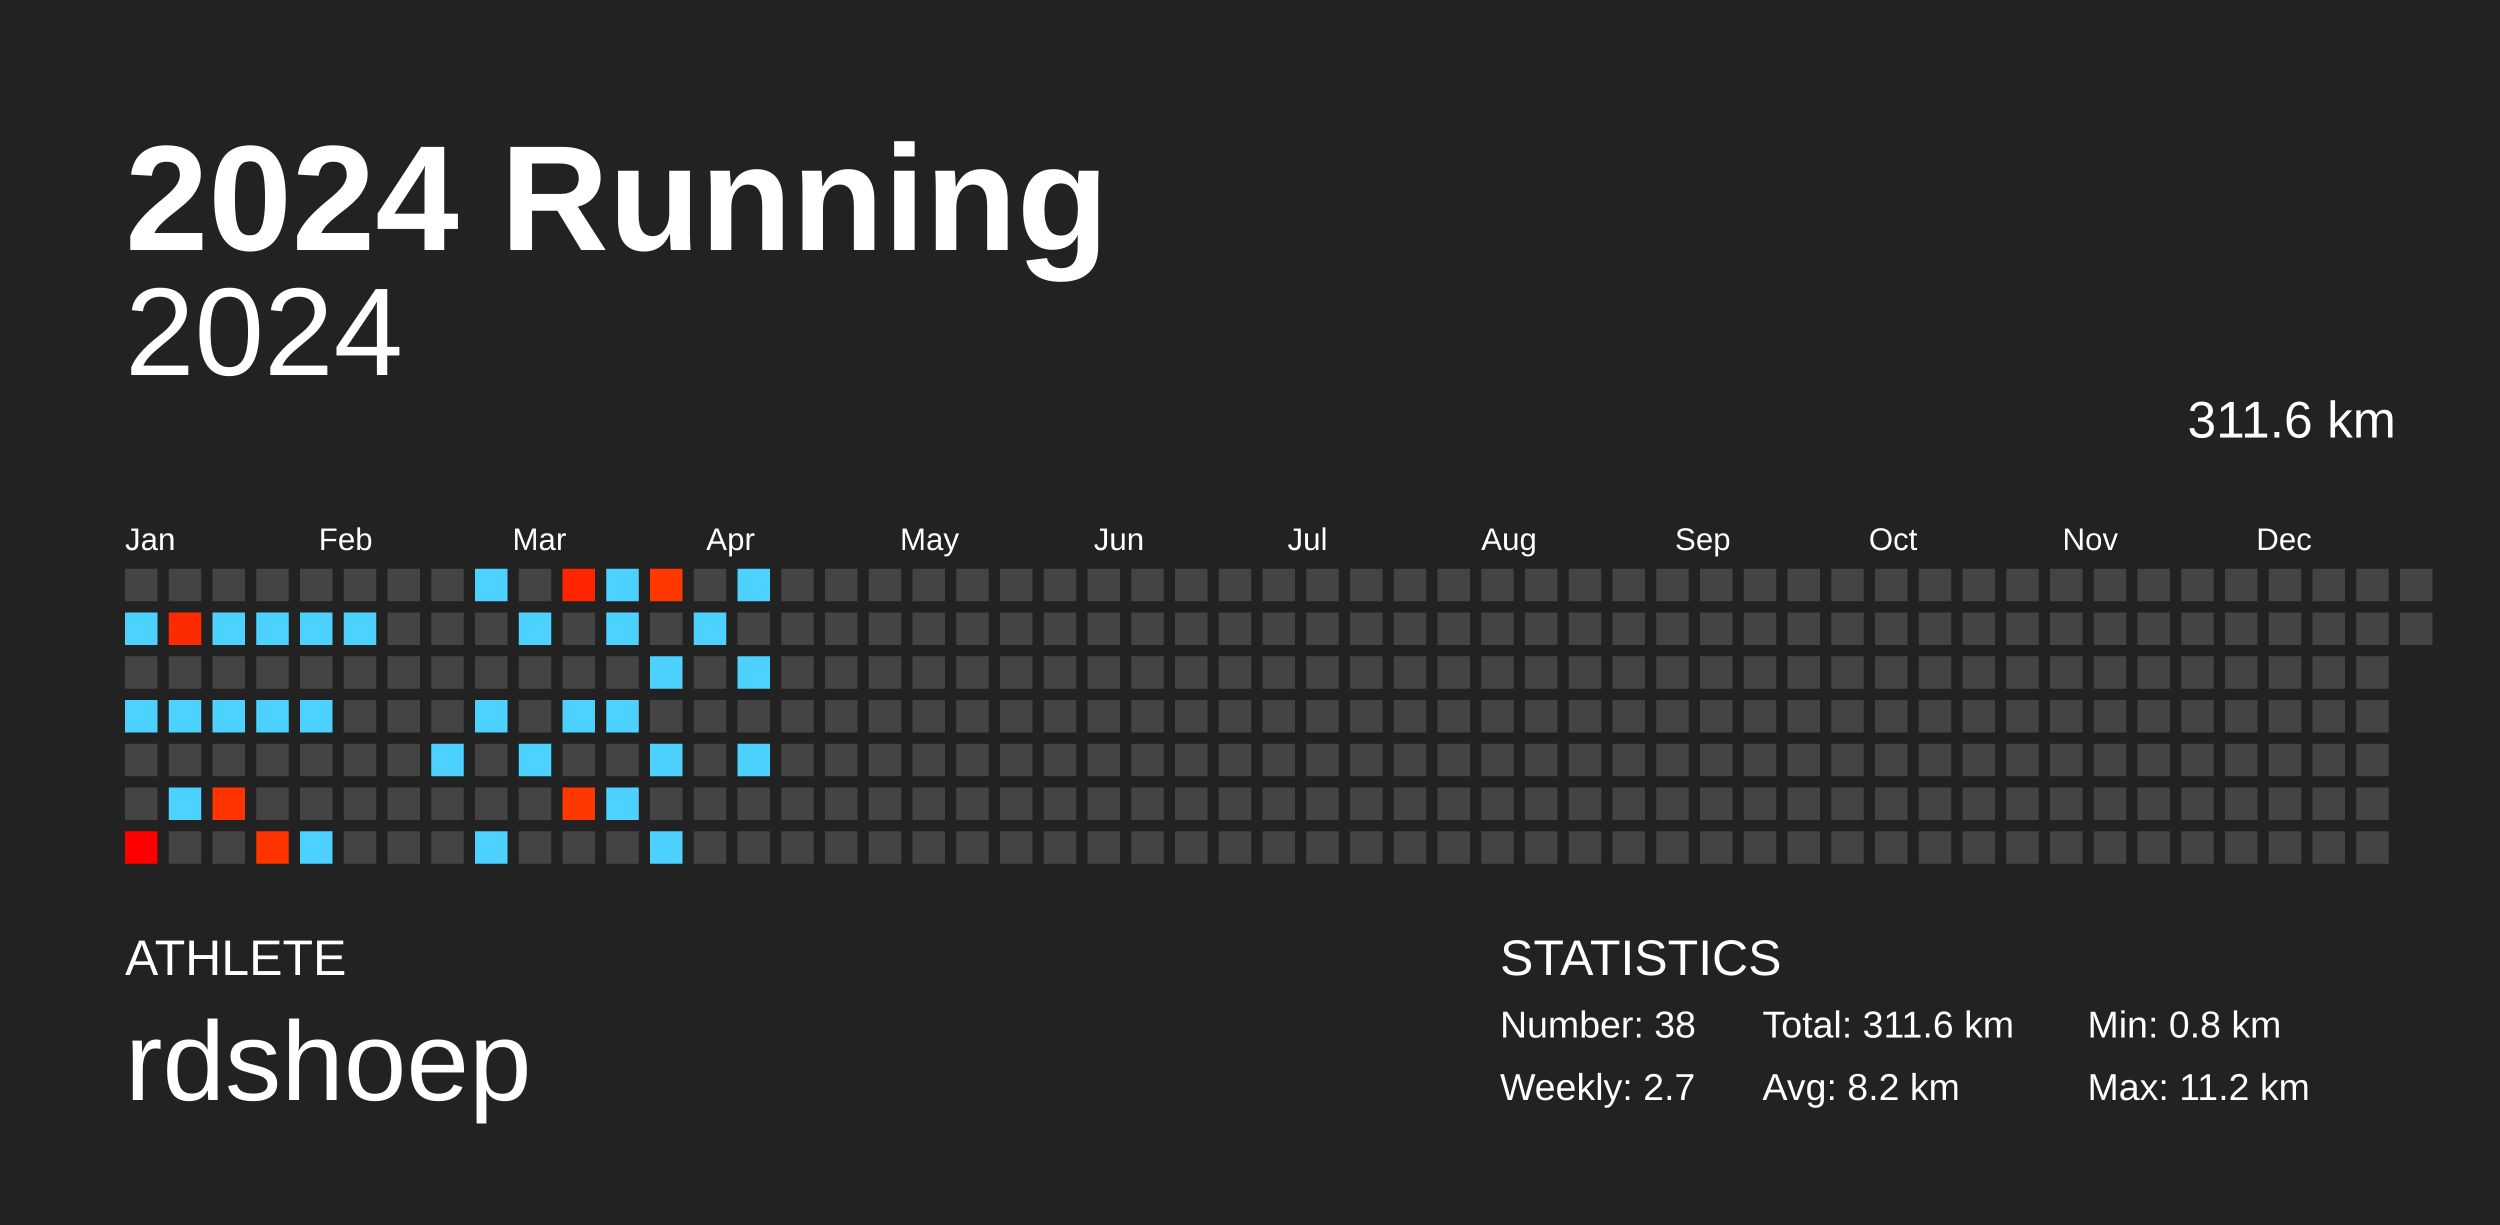
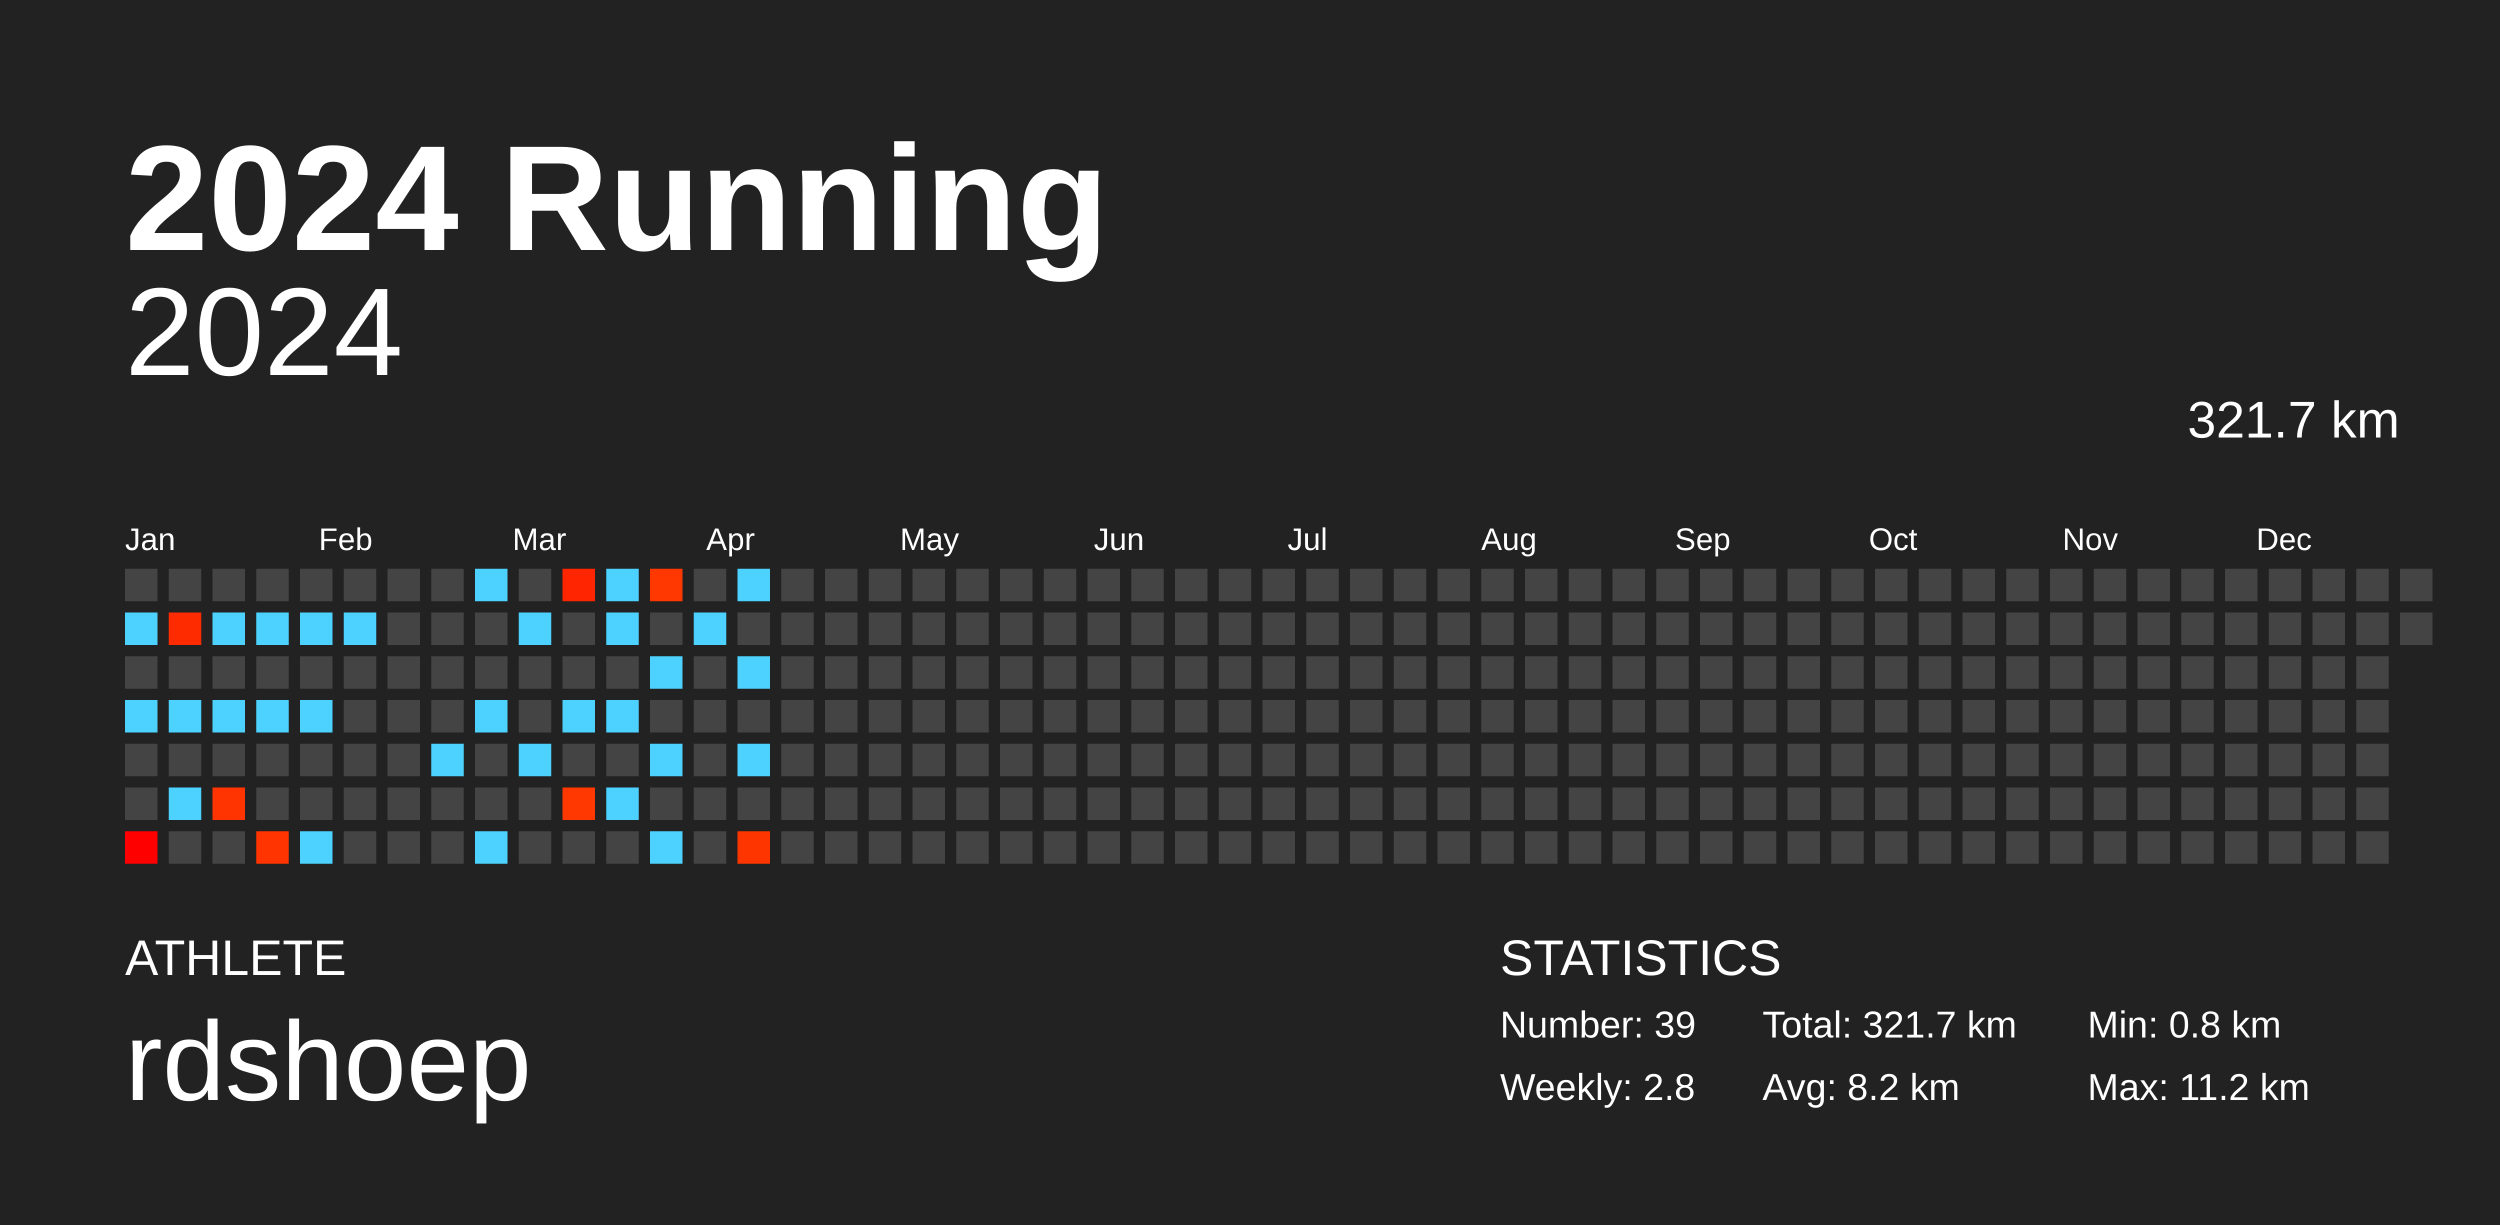
<svg xmlns="http://www.w3.org/2000/svg" baseProfile="full" height="98mm" version="1.1" viewBox="0,0,200,98" width="200mm">
  <defs />
  <rect fill="#222222" height="98" width="200" x="0" y="0" />
  <text fill="#FFFFFF" style="font-size:12px; font-family:Arial; font-weight:bold;" x="10" y="20">2024 Running</text>
  <text fill="#FFFFFF" style="font-size:4px; font-family:Arial" x="10" y="78">ATHLETE</text>
  <text fill="#FFFFFF" style="font-size:9px; font-family:Arial" x="10" y="88">rdshoep</text>
  <text fill="#FFFFFF" style="font-size:4px; font-family:Arial" x="120" y="78">STATISTICS</text>
-   <text fill="#FFFFFF" style="font-size:3px; font-family:Arial" x="120" y="83">Number: 38</text>
-   <text fill="#FFFFFF" style="font-size:3px; font-family:Arial" x="120" y="88">Weekly: 2.7</text>
-   <text fill="#FFFFFF" style="font-size:3px; font-family:Arial" x="141" y="83">Total: 311.6 km</text>
+   <text fill="#FFFFFF" style="font-size:3px; font-family:Arial" x="120" y="83">Number: 39</text>
+   <text fill="#FFFFFF" style="font-size:3px; font-family:Arial" x="120" y="88">Weekly: 2.8</text>
+   <text fill="#FFFFFF" style="font-size:3px; font-family:Arial" x="141" y="83">Total: 321.7 km</text>
  <text fill="#FFFFFF" style="font-size:3px; font-family:Arial" x="141" y="88">Avg: 8.2 km</text>
  <text fill="#FFFFFF" style="font-size:3px; font-family:Arial" x="167" y="83">Min: 0.8 km</text>
  <text fill="#FFFFFF" style="font-size:3px; font-family:Arial" x="167" y="88">Max: 11.2 km</text>
  <text alignment-baseline="hanging" fill="#FFFFFF" style="font-size:10.0px; font-family:Arial;" x="10" y="30">2024</text>
-   <text alignment-baseline="hanging" fill="#FFFFFF" style="font-size:4.125px; font-family:Arial;" x="175" y="35">311.6 km</text>
+   <text alignment-baseline="hanging" fill="#FFFFFF" style="font-size:4.125px; font-family:Arial;" x="175" y="35">321.7 km</text>
  <text fill="#FFFFFF" style="font-size:2.5px; font-family:Arial" x="10.0" y="44">Jan</text>
  <text fill="#FFFFFF" style="font-size:2.5px; font-family:Arial" x="25.5" y="44">Feb</text>
  <text fill="#FFFFFF" style="font-size:2.5px; font-family:Arial" x="41.0" y="44">Mar</text>
  <text fill="#FFFFFF" style="font-size:2.5px; font-family:Arial" x="56.5" y="44">Apr</text>
  <text fill="#FFFFFF" style="font-size:2.5px; font-family:Arial" x="72.0" y="44">May</text>
  <text fill="#FFFFFF" style="font-size:2.5px; font-family:Arial" x="87.5" y="44">Jun</text>
  <text fill="#FFFFFF" style="font-size:2.5px; font-family:Arial" x="103.0" y="44">Jul</text>
  <text fill="#FFFFFF" style="font-size:2.5px; font-family:Arial" x="118.5" y="44">Aug</text>
  <text fill="#FFFFFF" style="font-size:2.5px; font-family:Arial" x="134.0" y="44">Sep</text>
  <text fill="#FFFFFF" style="font-size:2.5px; font-family:Arial" x="149.5" y="44">Oct</text>
  <text fill="#FFFFFF" style="font-size:2.5px; font-family:Arial" x="165.0" y="44">Nov</text>
  <text fill="#FFFFFF" style="font-size:2.5px; font-family:Arial" x="180.5" y="44">Dec</text>
  <rect fill="#444444" height="2.6" width="2.6" x="10.0" y="45.5" />
  <rect fill="#4dd2ff" height="2.6" width="2.6" x="10.0" y="49.0" />
  <rect fill="#444444" height="2.6" width="2.6" x="10.0" y="52.5" />
  <rect fill="#4dd2ff" height="2.6" width="2.6" x="10.0" y="56.0" />
  <rect fill="#444444" height="2.6" width="2.6" x="10.0" y="59.5" />
  <rect fill="#444444" height="2.6" width="2.6" x="10.0" y="63.0" />
  <rect fill="#ff0000" height="2.6" width="2.6" x="10.0" y="66.5" />
  <rect fill="#444444" height="2.6" width="2.6" x="13.5" y="45.5" />
  <rect fill="#ff2b00" height="2.6" width="2.6" x="13.5" y="49.0" />
  <rect fill="#444444" height="2.6" width="2.6" x="13.5" y="52.5" />
  <rect fill="#4dd2ff" height="2.6" width="2.6" x="13.5" y="56.0" />
  <rect fill="#444444" height="2.6" width="2.6" x="13.5" y="59.5" />
  <rect fill="#4dd2ff" height="2.6" width="2.6" x="13.5" y="63.0" />
  <rect fill="#444444" height="2.6" width="2.6" x="13.5" y="66.5" />
  <rect fill="#444444" height="2.6" width="2.6" x="17.0" y="45.5" />
  <rect fill="#4dd2ff" height="2.6" width="2.6" x="17.0" y="49.0" />
  <rect fill="#444444" height="2.6" width="2.6" x="17.0" y="52.5" />
  <rect fill="#4dd2ff" height="2.6" width="2.6" x="17.0" y="56.0" />
  <rect fill="#444444" height="2.6" width="2.6" x="17.0" y="59.5" />
  <rect fill="#ff3400" height="2.6" width="2.6" x="17.0" y="63.0" />
  <rect fill="#444444" height="2.6" width="2.6" x="17.0" y="66.5" />
  <rect fill="#444444" height="2.6" width="2.6" x="20.5" y="45.5" />
  <rect fill="#4dd2ff" height="2.6" width="2.6" x="20.5" y="49.0" />
  <rect fill="#444444" height="2.6" width="2.6" x="20.5" y="52.5" />
  <rect fill="#4dd2ff" height="2.6" width="2.6" x="20.5" y="56.0" />
  <rect fill="#444444" height="2.6" width="2.6" x="20.5" y="59.5" />
  <rect fill="#444444" height="2.6" width="2.6" x="20.5" y="63.0" />
  <rect fill="#ff3400" height="2.6" width="2.6" x="20.5" y="66.5" />
  <rect fill="#444444" height="2.6" width="2.6" x="24.0" y="45.5" />
  <rect fill="#4dd2ff" height="2.6" width="2.6" x="24.0" y="49.0" />
  <rect fill="#444444" height="2.6" width="2.6" x="24.0" y="52.5" />
  <rect fill="#4dd2ff" height="2.6" width="2.6" x="24.0" y="56.0" />
  <rect fill="#444444" height="2.6" width="2.6" x="24.0" y="59.5" />
  <rect fill="#444444" height="2.6" width="2.6" x="24.0" y="63.0" />
  <rect fill="#4dd2ff" height="2.6" width="2.6" x="24.0" y="66.5" />
  <rect fill="#444444" height="2.6" width="2.6" x="27.5" y="45.5" />
  <rect fill="#4dd2ff" height="2.6" width="2.6" x="27.5" y="49.0" />
  <rect fill="#444444" height="2.6" width="2.6" x="27.5" y="52.5" />
  <rect fill="#444444" height="2.6" width="2.6" x="27.5" y="56.0" />
  <rect fill="#444444" height="2.6" width="2.6" x="27.5" y="59.5" />
  <rect fill="#444444" height="2.6" width="2.6" x="27.5" y="63.0" />
  <rect fill="#444444" height="2.6" width="2.6" x="27.5" y="66.5" />
  <rect fill="#444444" height="2.6" width="2.6" x="31.0" y="45.5" />
  <rect fill="#444444" height="2.6" width="2.6" x="31.0" y="49.0" />
  <rect fill="#444444" height="2.6" width="2.6" x="31.0" y="52.5" />
  <rect fill="#444444" height="2.6" width="2.6" x="31.0" y="56.0" />
  <rect fill="#444444" height="2.6" width="2.6" x="31.0" y="59.5" />
  <rect fill="#444444" height="2.6" width="2.6" x="31.0" y="63.0" />
  <rect fill="#444444" height="2.6" width="2.6" x="31.0" y="66.5" />
  <rect fill="#444444" height="2.6" width="2.6" x="34.5" y="45.5" />
  <rect fill="#444444" height="2.6" width="2.6" x="34.5" y="49.0" />
  <rect fill="#444444" height="2.6" width="2.6" x="34.5" y="52.5" />
  <rect fill="#444444" height="2.6" width="2.6" x="34.5" y="56.0" />
  <rect fill="#4dd2ff" height="2.6" width="2.6" x="34.5" y="59.5" />
  <rect fill="#444444" height="2.6" width="2.6" x="34.5" y="63.0" />
  <rect fill="#444444" height="2.6" width="2.6" x="34.5" y="66.5" />
  <rect fill="#4dd2ff" height="2.6" width="2.6" x="38.0" y="45.5" />
  <rect fill="#444444" height="2.6" width="2.6" x="38.0" y="49.0" />
  <rect fill="#444444" height="2.6" width="2.6" x="38.0" y="52.5" />
  <rect fill="#4dd2ff" height="2.6" width="2.6" x="38.0" y="56.0" />
  <rect fill="#444444" height="2.6" width="2.6" x="38.0" y="59.5" />
  <rect fill="#444444" height="2.6" width="2.6" x="38.0" y="63.0" />
  <rect fill="#4dd2ff" height="2.6" width="2.6" x="38.0" y="66.5" />
  <rect fill="#444444" height="2.6" width="2.6" x="41.5" y="45.5" />
  <rect fill="#4dd2ff" height="2.6" width="2.6" x="41.5" y="49.0" />
  <rect fill="#444444" height="2.6" width="2.6" x="41.5" y="52.5" />
  <rect fill="#444444" height="2.6" width="2.6" x="41.5" y="56.0" />
  <rect fill="#4dd2ff" height="2.6" width="2.6" x="41.5" y="59.5" />
  <rect fill="#444444" height="2.6" width="2.6" x="41.5" y="63.0" />
  <rect fill="#444444" height="2.6" width="2.6" x="41.5" y="66.5" />
  <rect fill="#ff2500" height="2.6" width="2.6" x="45.0" y="45.5" />
  <rect fill="#444444" height="2.6" width="2.6" x="45.0" y="49.0" />
  <rect fill="#444444" height="2.6" width="2.6" x="45.0" y="52.5" />
  <rect fill="#4dd2ff" height="2.6" width="2.6" x="45.0" y="56.0" />
  <rect fill="#444444" height="2.6" width="2.6" x="45.0" y="59.5" />
  <rect fill="#ff3700" height="2.6" width="2.6" x="45.0" y="63.0" />
  <rect fill="#444444" height="2.6" width="2.6" x="45.0" y="66.5" />
  <rect fill="#4dd2ff" height="2.6" width="2.6" x="48.5" y="45.5" />
  <rect fill="#4dd2ff" height="2.6" width="2.6" x="48.5" y="49.0" />
  <rect fill="#444444" height="2.6" width="2.6" x="48.5" y="52.5" />
  <rect fill="#4dd2ff" height="2.6" width="2.6" x="48.5" y="56.0" />
  <rect fill="#444444" height="2.6" width="2.6" x="48.5" y="59.5" />
  <rect fill="#4dd2ff" height="2.6" width="2.6" x="48.5" y="63.0" />
  <rect fill="#444444" height="2.6" width="2.6" x="48.5" y="66.5" />
  <rect fill="#ff3700" height="2.6" width="2.6" x="52.0" y="45.5" />
  <rect fill="#444444" height="2.6" width="2.6" x="52.0" y="49.0" />
  <rect fill="#4dd2ff" height="2.6" width="2.6" x="52.0" y="52.5" />
  <rect fill="#444444" height="2.6" width="2.6" x="52.0" y="56.0" />
  <rect fill="#4dd2ff" height="2.6" width="2.6" x="52.0" y="59.5" />
  <rect fill="#444444" height="2.6" width="2.6" x="52.0" y="63.0" />
  <rect fill="#4dd2ff" height="2.6" width="2.6" x="52.0" y="66.5" />
  <rect fill="#444444" height="2.6" width="2.6" x="55.5" y="45.5" />
  <rect fill="#4dd2ff" height="2.6" width="2.6" x="55.5" y="49.0" />
  <rect fill="#444444" height="2.6" width="2.6" x="55.5" y="52.5" />
  <rect fill="#444444" height="2.6" width="2.6" x="55.5" y="56.0" />
  <rect fill="#444444" height="2.6" width="2.6" x="55.5" y="59.5" />
  <rect fill="#444444" height="2.6" width="2.6" x="55.5" y="63.0" />
  <rect fill="#444444" height="2.6" width="2.6" x="55.5" y="66.5" />
  <rect fill="#4dd2ff" height="2.6" width="2.6" x="59.0" y="45.5" />
  <rect fill="#444444" height="2.6" width="2.6" x="59.0" y="49.0" />
  <rect fill="#4dd2ff" height="2.6" width="2.6" x="59.0" y="52.5" />
  <rect fill="#444444" height="2.6" width="2.6" x="59.0" y="56.0" />
  <rect fill="#4dd2ff" height="2.6" width="2.6" x="59.0" y="59.5" />
  <rect fill="#444444" height="2.6" width="2.6" x="59.0" y="63.0" />
-   <rect fill="#444444" height="2.6" width="2.6" x="59.0" y="66.5" />
+   <rect fill="#ff3500" height="2.6" width="2.6" x="59.0" y="66.5" />
  <rect fill="#444444" height="2.6" width="2.6" x="62.5" y="45.5" />
  <rect fill="#444444" height="2.6" width="2.6" x="62.5" y="49.0" />
  <rect fill="#444444" height="2.6" width="2.6" x="62.5" y="52.5" />
  <rect fill="#444444" height="2.6" width="2.6" x="62.5" y="56.0" />
  <rect fill="#444444" height="2.6" width="2.6" x="62.5" y="59.5" />
  <rect fill="#444444" height="2.6" width="2.6" x="62.5" y="63.0" />
  <rect fill="#444444" height="2.6" width="2.6" x="62.5" y="66.5" />
  <rect fill="#444444" height="2.6" width="2.6" x="66.0" y="45.5" />
  <rect fill="#444444" height="2.6" width="2.6" x="66.0" y="49.0" />
  <rect fill="#444444" height="2.6" width="2.6" x="66.0" y="52.5" />
  <rect fill="#444444" height="2.6" width="2.6" x="66.0" y="56.0" />
  <rect fill="#444444" height="2.6" width="2.6" x="66.0" y="59.5" />
  <rect fill="#444444" height="2.6" width="2.6" x="66.0" y="63.0" />
  <rect fill="#444444" height="2.6" width="2.6" x="66.0" y="66.5" />
  <rect fill="#444444" height="2.6" width="2.6" x="69.5" y="45.5" />
  <rect fill="#444444" height="2.6" width="2.6" x="69.5" y="49.0" />
  <rect fill="#444444" height="2.6" width="2.6" x="69.5" y="52.5" />
  <rect fill="#444444" height="2.6" width="2.6" x="69.5" y="56.0" />
  <rect fill="#444444" height="2.6" width="2.6" x="69.5" y="59.5" />
  <rect fill="#444444" height="2.6" width="2.6" x="69.5" y="63.0" />
  <rect fill="#444444" height="2.6" width="2.6" x="69.5" y="66.5" />
  <rect fill="#444444" height="2.6" width="2.6" x="73.0" y="45.5" />
  <rect fill="#444444" height="2.6" width="2.6" x="73.0" y="49.0" />
  <rect fill="#444444" height="2.6" width="2.6" x="73.0" y="52.5" />
  <rect fill="#444444" height="2.6" width="2.6" x="73.0" y="56.0" />
  <rect fill="#444444" height="2.6" width="2.6" x="73.0" y="59.5" />
  <rect fill="#444444" height="2.6" width="2.6" x="73.0" y="63.0" />
  <rect fill="#444444" height="2.6" width="2.6" x="73.0" y="66.5" />
  <rect fill="#444444" height="2.6" width="2.6" x="76.5" y="45.5" />
  <rect fill="#444444" height="2.6" width="2.6" x="76.5" y="49.0" />
  <rect fill="#444444" height="2.6" width="2.6" x="76.5" y="52.5" />
  <rect fill="#444444" height="2.6" width="2.6" x="76.5" y="56.0" />
  <rect fill="#444444" height="2.6" width="2.6" x="76.5" y="59.5" />
  <rect fill="#444444" height="2.6" width="2.6" x="76.5" y="63.0" />
  <rect fill="#444444" height="2.6" width="2.6" x="76.5" y="66.5" />
  <rect fill="#444444" height="2.6" width="2.6" x="80.0" y="45.5" />
  <rect fill="#444444" height="2.6" width="2.6" x="80.0" y="49.0" />
  <rect fill="#444444" height="2.6" width="2.6" x="80.0" y="52.5" />
  <rect fill="#444444" height="2.6" width="2.6" x="80.0" y="56.0" />
  <rect fill="#444444" height="2.6" width="2.6" x="80.0" y="59.5" />
  <rect fill="#444444" height="2.6" width="2.6" x="80.0" y="63.0" />
  <rect fill="#444444" height="2.6" width="2.6" x="80.0" y="66.5" />
  <rect fill="#444444" height="2.6" width="2.6" x="83.5" y="45.5" />
  <rect fill="#444444" height="2.6" width="2.6" x="83.5" y="49.0" />
  <rect fill="#444444" height="2.6" width="2.6" x="83.5" y="52.5" />
  <rect fill="#444444" height="2.6" width="2.6" x="83.5" y="56.0" />
  <rect fill="#444444" height="2.6" width="2.6" x="83.5" y="59.5" />
  <rect fill="#444444" height="2.6" width="2.6" x="83.5" y="63.0" />
  <rect fill="#444444" height="2.6" width="2.6" x="83.5" y="66.5" />
  <rect fill="#444444" height="2.6" width="2.6" x="87.0" y="45.5" />
  <rect fill="#444444" height="2.6" width="2.6" x="87.0" y="49.0" />
  <rect fill="#444444" height="2.6" width="2.6" x="87.0" y="52.5" />
  <rect fill="#444444" height="2.6" width="2.6" x="87.0" y="56.0" />
  <rect fill="#444444" height="2.6" width="2.6" x="87.0" y="59.5" />
  <rect fill="#444444" height="2.6" width="2.6" x="87.0" y="63.0" />
  <rect fill="#444444" height="2.6" width="2.6" x="87.0" y="66.5" />
  <rect fill="#444444" height="2.6" width="2.6" x="90.5" y="45.5" />
  <rect fill="#444444" height="2.6" width="2.6" x="90.5" y="49.0" />
  <rect fill="#444444" height="2.6" width="2.6" x="90.5" y="52.5" />
  <rect fill="#444444" height="2.6" width="2.6" x="90.5" y="56.0" />
  <rect fill="#444444" height="2.6" width="2.6" x="90.5" y="59.5" />
  <rect fill="#444444" height="2.6" width="2.6" x="90.5" y="63.0" />
  <rect fill="#444444" height="2.6" width="2.6" x="90.5" y="66.5" />
  <rect fill="#444444" height="2.6" width="2.6" x="94.0" y="45.5" />
  <rect fill="#444444" height="2.6" width="2.6" x="94.0" y="49.0" />
  <rect fill="#444444" height="2.6" width="2.6" x="94.0" y="52.5" />
  <rect fill="#444444" height="2.6" width="2.6" x="94.0" y="56.0" />
  <rect fill="#444444" height="2.6" width="2.6" x="94.0" y="59.5" />
  <rect fill="#444444" height="2.6" width="2.6" x="94.0" y="63.0" />
  <rect fill="#444444" height="2.6" width="2.6" x="94.0" y="66.5" />
  <rect fill="#444444" height="2.6" width="2.6" x="97.5" y="45.5" />
  <rect fill="#444444" height="2.6" width="2.6" x="97.5" y="49.0" />
  <rect fill="#444444" height="2.6" width="2.6" x="97.5" y="52.5" />
  <rect fill="#444444" height="2.6" width="2.6" x="97.5" y="56.0" />
  <rect fill="#444444" height="2.6" width="2.6" x="97.5" y="59.5" />
  <rect fill="#444444" height="2.6" width="2.6" x="97.5" y="63.0" />
  <rect fill="#444444" height="2.6" width="2.6" x="97.5" y="66.5" />
  <rect fill="#444444" height="2.6" width="2.6" x="101.0" y="45.5" />
  <rect fill="#444444" height="2.6" width="2.6" x="101.0" y="49.0" />
  <rect fill="#444444" height="2.6" width="2.6" x="101.0" y="52.5" />
  <rect fill="#444444" height="2.6" width="2.6" x="101.0" y="56.0" />
  <rect fill="#444444" height="2.6" width="2.6" x="101.0" y="59.5" />
  <rect fill="#444444" height="2.6" width="2.6" x="101.0" y="63.0" />
  <rect fill="#444444" height="2.6" width="2.6" x="101.0" y="66.5" />
  <rect fill="#444444" height="2.6" width="2.6" x="104.5" y="45.5" />
  <rect fill="#444444" height="2.6" width="2.6" x="104.5" y="49.0" />
  <rect fill="#444444" height="2.6" width="2.6" x="104.5" y="52.5" />
  <rect fill="#444444" height="2.6" width="2.6" x="104.5" y="56.0" />
  <rect fill="#444444" height="2.6" width="2.6" x="104.5" y="59.5" />
  <rect fill="#444444" height="2.6" width="2.6" x="104.5" y="63.0" />
  <rect fill="#444444" height="2.6" width="2.6" x="104.5" y="66.5" />
  <rect fill="#444444" height="2.6" width="2.6" x="108.0" y="45.5" />
  <rect fill="#444444" height="2.6" width="2.6" x="108.0" y="49.0" />
  <rect fill="#444444" height="2.6" width="2.6" x="108.0" y="52.5" />
  <rect fill="#444444" height="2.6" width="2.6" x="108.0" y="56.0" />
  <rect fill="#444444" height="2.6" width="2.6" x="108.0" y="59.5" />
  <rect fill="#444444" height="2.6" width="2.6" x="108.0" y="63.0" />
  <rect fill="#444444" height="2.6" width="2.6" x="108.0" y="66.5" />
  <rect fill="#444444" height="2.6" width="2.6" x="111.5" y="45.5" />
  <rect fill="#444444" height="2.6" width="2.6" x="111.5" y="49.0" />
  <rect fill="#444444" height="2.6" width="2.6" x="111.5" y="52.5" />
  <rect fill="#444444" height="2.6" width="2.6" x="111.5" y="56.0" />
  <rect fill="#444444" height="2.6" width="2.6" x="111.5" y="59.5" />
  <rect fill="#444444" height="2.6" width="2.6" x="111.5" y="63.0" />
  <rect fill="#444444" height="2.6" width="2.6" x="111.5" y="66.5" />
  <rect fill="#444444" height="2.6" width="2.6" x="115.0" y="45.5" />
  <rect fill="#444444" height="2.6" width="2.6" x="115.0" y="49.0" />
  <rect fill="#444444" height="2.6" width="2.6" x="115.0" y="52.5" />
  <rect fill="#444444" height="2.6" width="2.6" x="115.0" y="56.0" />
  <rect fill="#444444" height="2.6" width="2.6" x="115.0" y="59.5" />
  <rect fill="#444444" height="2.6" width="2.6" x="115.0" y="63.0" />
  <rect fill="#444444" height="2.6" width="2.6" x="115.0" y="66.5" />
  <rect fill="#444444" height="2.6" width="2.6" x="118.5" y="45.5" />
  <rect fill="#444444" height="2.6" width="2.6" x="118.5" y="49.0" />
  <rect fill="#444444" height="2.6" width="2.6" x="118.5" y="52.5" />
  <rect fill="#444444" height="2.6" width="2.6" x="118.5" y="56.0" />
  <rect fill="#444444" height="2.6" width="2.6" x="118.5" y="59.5" />
  <rect fill="#444444" height="2.6" width="2.6" x="118.5" y="63.0" />
  <rect fill="#444444" height="2.6" width="2.6" x="118.5" y="66.5" />
  <rect fill="#444444" height="2.6" width="2.6" x="122.0" y="45.5" />
  <rect fill="#444444" height="2.6" width="2.6" x="122.0" y="49.0" />
  <rect fill="#444444" height="2.6" width="2.6" x="122.0" y="52.5" />
  <rect fill="#444444" height="2.6" width="2.6" x="122.0" y="56.0" />
  <rect fill="#444444" height="2.6" width="2.6" x="122.0" y="59.5" />
  <rect fill="#444444" height="2.6" width="2.6" x="122.0" y="63.0" />
  <rect fill="#444444" height="2.6" width="2.6" x="122.0" y="66.5" />
  <rect fill="#444444" height="2.6" width="2.6" x="125.5" y="45.5" />
  <rect fill="#444444" height="2.6" width="2.6" x="125.5" y="49.0" />
  <rect fill="#444444" height="2.6" width="2.6" x="125.5" y="52.5" />
  <rect fill="#444444" height="2.6" width="2.6" x="125.5" y="56.0" />
  <rect fill="#444444" height="2.6" width="2.6" x="125.5" y="59.5" />
  <rect fill="#444444" height="2.6" width="2.6" x="125.5" y="63.0" />
  <rect fill="#444444" height="2.6" width="2.6" x="125.5" y="66.5" />
  <rect fill="#444444" height="2.6" width="2.6" x="129.0" y="45.5" />
  <rect fill="#444444" height="2.6" width="2.6" x="129.0" y="49.0" />
  <rect fill="#444444" height="2.6" width="2.6" x="129.0" y="52.5" />
  <rect fill="#444444" height="2.6" width="2.6" x="129.0" y="56.0" />
  <rect fill="#444444" height="2.6" width="2.6" x="129.0" y="59.5" />
  <rect fill="#444444" height="2.6" width="2.6" x="129.0" y="63.0" />
  <rect fill="#444444" height="2.6" width="2.6" x="129.0" y="66.5" />
  <rect fill="#444444" height="2.6" width="2.6" x="132.5" y="45.5" />
  <rect fill="#444444" height="2.6" width="2.6" x="132.5" y="49.0" />
  <rect fill="#444444" height="2.6" width="2.6" x="132.5" y="52.5" />
  <rect fill="#444444" height="2.6" width="2.6" x="132.5" y="56.0" />
  <rect fill="#444444" height="2.6" width="2.6" x="132.5" y="59.5" />
  <rect fill="#444444" height="2.6" width="2.6" x="132.5" y="63.0" />
  <rect fill="#444444" height="2.6" width="2.6" x="132.5" y="66.5" />
  <rect fill="#444444" height="2.6" width="2.6" x="136.0" y="45.5" />
  <rect fill="#444444" height="2.6" width="2.6" x="136.0" y="49.0" />
  <rect fill="#444444" height="2.6" width="2.6" x="136.0" y="52.5" />
  <rect fill="#444444" height="2.6" width="2.6" x="136.0" y="56.0" />
  <rect fill="#444444" height="2.6" width="2.6" x="136.0" y="59.5" />
  <rect fill="#444444" height="2.6" width="2.6" x="136.0" y="63.0" />
  <rect fill="#444444" height="2.6" width="2.6" x="136.0" y="66.5" />
  <rect fill="#444444" height="2.6" width="2.6" x="139.5" y="45.5" />
  <rect fill="#444444" height="2.6" width="2.6" x="139.5" y="49.0" />
  <rect fill="#444444" height="2.6" width="2.6" x="139.5" y="52.5" />
  <rect fill="#444444" height="2.6" width="2.6" x="139.5" y="56.0" />
  <rect fill="#444444" height="2.6" width="2.6" x="139.5" y="59.5" />
  <rect fill="#444444" height="2.6" width="2.6" x="139.5" y="63.0" />
  <rect fill="#444444" height="2.6" width="2.6" x="139.5" y="66.5" />
  <rect fill="#444444" height="2.6" width="2.6" x="143.0" y="45.5" />
  <rect fill="#444444" height="2.6" width="2.6" x="143.0" y="49.0" />
  <rect fill="#444444" height="2.6" width="2.6" x="143.0" y="52.5" />
  <rect fill="#444444" height="2.6" width="2.6" x="143.0" y="56.0" />
  <rect fill="#444444" height="2.6" width="2.6" x="143.0" y="59.5" />
  <rect fill="#444444" height="2.6" width="2.6" x="143.0" y="63.0" />
  <rect fill="#444444" height="2.6" width="2.6" x="143.0" y="66.5" />
  <rect fill="#444444" height="2.6" width="2.6" x="146.5" y="45.5" />
  <rect fill="#444444" height="2.6" width="2.6" x="146.5" y="49.0" />
  <rect fill="#444444" height="2.6" width="2.6" x="146.5" y="52.5" />
  <rect fill="#444444" height="2.6" width="2.6" x="146.5" y="56.0" />
  <rect fill="#444444" height="2.6" width="2.6" x="146.5" y="59.5" />
  <rect fill="#444444" height="2.6" width="2.6" x="146.5" y="63.0" />
  <rect fill="#444444" height="2.6" width="2.6" x="146.5" y="66.5" />
  <rect fill="#444444" height="2.6" width="2.6" x="150.0" y="45.5" />
  <rect fill="#444444" height="2.6" width="2.6" x="150.0" y="49.0" />
  <rect fill="#444444" height="2.6" width="2.6" x="150.0" y="52.5" />
  <rect fill="#444444" height="2.6" width="2.6" x="150.0" y="56.0" />
  <rect fill="#444444" height="2.6" width="2.6" x="150.0" y="59.5" />
  <rect fill="#444444" height="2.6" width="2.6" x="150.0" y="63.0" />
  <rect fill="#444444" height="2.6" width="2.6" x="150.0" y="66.5" />
  <rect fill="#444444" height="2.6" width="2.6" x="153.5" y="45.5" />
  <rect fill="#444444" height="2.6" width="2.6" x="153.5" y="49.0" />
  <rect fill="#444444" height="2.6" width="2.6" x="153.5" y="52.5" />
  <rect fill="#444444" height="2.6" width="2.6" x="153.5" y="56.0" />
  <rect fill="#444444" height="2.6" width="2.6" x="153.5" y="59.5" />
  <rect fill="#444444" height="2.6" width="2.6" x="153.5" y="63.0" />
  <rect fill="#444444" height="2.6" width="2.6" x="153.5" y="66.5" />
  <rect fill="#444444" height="2.6" width="2.6" x="157.0" y="45.5" />
  <rect fill="#444444" height="2.6" width="2.6" x="157.0" y="49.0" />
  <rect fill="#444444" height="2.6" width="2.6" x="157.0" y="52.5" />
  <rect fill="#444444" height="2.6" width="2.6" x="157.0" y="56.0" />
  <rect fill="#444444" height="2.6" width="2.6" x="157.0" y="59.5" />
  <rect fill="#444444" height="2.6" width="2.6" x="157.0" y="63.0" />
  <rect fill="#444444" height="2.6" width="2.6" x="157.0" y="66.5" />
  <rect fill="#444444" height="2.6" width="2.6" x="160.5" y="45.5" />
  <rect fill="#444444" height="2.6" width="2.6" x="160.5" y="49.0" />
  <rect fill="#444444" height="2.6" width="2.6" x="160.5" y="52.5" />
  <rect fill="#444444" height="2.6" width="2.6" x="160.5" y="56.0" />
  <rect fill="#444444" height="2.6" width="2.6" x="160.5" y="59.5" />
  <rect fill="#444444" height="2.6" width="2.6" x="160.5" y="63.0" />
  <rect fill="#444444" height="2.6" width="2.6" x="160.5" y="66.5" />
  <rect fill="#444444" height="2.6" width="2.6" x="164.0" y="45.5" />
  <rect fill="#444444" height="2.6" width="2.6" x="164.0" y="49.0" />
  <rect fill="#444444" height="2.6" width="2.6" x="164.0" y="52.5" />
  <rect fill="#444444" height="2.6" width="2.6" x="164.0" y="56.0" />
  <rect fill="#444444" height="2.6" width="2.6" x="164.0" y="59.5" />
  <rect fill="#444444" height="2.6" width="2.6" x="164.0" y="63.0" />
  <rect fill="#444444" height="2.6" width="2.6" x="164.0" y="66.5" />
  <rect fill="#444444" height="2.6" width="2.6" x="167.5" y="45.5" />
  <rect fill="#444444" height="2.6" width="2.6" x="167.5" y="49.0" />
  <rect fill="#444444" height="2.6" width="2.6" x="167.5" y="52.5" />
  <rect fill="#444444" height="2.6" width="2.6" x="167.5" y="56.0" />
  <rect fill="#444444" height="2.6" width="2.6" x="167.5" y="59.5" />
  <rect fill="#444444" height="2.6" width="2.6" x="167.5" y="63.0" />
  <rect fill="#444444" height="2.6" width="2.6" x="167.5" y="66.5" />
  <rect fill="#444444" height="2.6" width="2.6" x="171.0" y="45.5" />
  <rect fill="#444444" height="2.6" width="2.6" x="171.0" y="49.0" />
  <rect fill="#444444" height="2.6" width="2.6" x="171.0" y="52.5" />
  <rect fill="#444444" height="2.6" width="2.6" x="171.0" y="56.0" />
  <rect fill="#444444" height="2.6" width="2.6" x="171.0" y="59.5" />
  <rect fill="#444444" height="2.6" width="2.6" x="171.0" y="63.0" />
  <rect fill="#444444" height="2.6" width="2.6" x="171.0" y="66.5" />
  <rect fill="#444444" height="2.6" width="2.6" x="174.5" y="45.5" />
  <rect fill="#444444" height="2.6" width="2.6" x="174.5" y="49.0" />
  <rect fill="#444444" height="2.6" width="2.6" x="174.5" y="52.5" />
  <rect fill="#444444" height="2.6" width="2.6" x="174.5" y="56.0" />
  <rect fill="#444444" height="2.6" width="2.6" x="174.5" y="59.5" />
  <rect fill="#444444" height="2.6" width="2.6" x="174.5" y="63.0" />
  <rect fill="#444444" height="2.6" width="2.6" x="174.5" y="66.5" />
  <rect fill="#444444" height="2.6" width="2.6" x="178.0" y="45.5" />
  <rect fill="#444444" height="2.6" width="2.6" x="178.0" y="49.0" />
  <rect fill="#444444" height="2.6" width="2.6" x="178.0" y="52.5" />
  <rect fill="#444444" height="2.6" width="2.6" x="178.0" y="56.0" />
  <rect fill="#444444" height="2.6" width="2.6" x="178.0" y="59.5" />
  <rect fill="#444444" height="2.6" width="2.6" x="178.0" y="63.0" />
  <rect fill="#444444" height="2.6" width="2.6" x="178.0" y="66.5" />
  <rect fill="#444444" height="2.6" width="2.6" x="181.5" y="45.5" />
  <rect fill="#444444" height="2.6" width="2.6" x="181.5" y="49.0" />
  <rect fill="#444444" height="2.6" width="2.6" x="181.5" y="52.5" />
  <rect fill="#444444" height="2.6" width="2.6" x="181.5" y="56.0" />
  <rect fill="#444444" height="2.6" width="2.6" x="181.5" y="59.5" />
  <rect fill="#444444" height="2.6" width="2.6" x="181.5" y="63.0" />
  <rect fill="#444444" height="2.6" width="2.6" x="181.5" y="66.5" />
  <rect fill="#444444" height="2.6" width="2.6" x="185.0" y="45.5" />
  <rect fill="#444444" height="2.6" width="2.6" x="185.0" y="49.0" />
  <rect fill="#444444" height="2.6" width="2.6" x="185.0" y="52.5" />
  <rect fill="#444444" height="2.6" width="2.6" x="185.0" y="56.0" />
  <rect fill="#444444" height="2.6" width="2.6" x="185.0" y="59.5" />
  <rect fill="#444444" height="2.6" width="2.6" x="185.0" y="63.0" />
  <rect fill="#444444" height="2.6" width="2.6" x="185.0" y="66.5" />
  <rect fill="#444444" height="2.6" width="2.6" x="188.5" y="45.5" />
  <rect fill="#444444" height="2.6" width="2.6" x="188.5" y="49.0" />
  <rect fill="#444444" height="2.6" width="2.6" x="188.5" y="52.5" />
  <rect fill="#444444" height="2.6" width="2.6" x="188.5" y="56.0" />
  <rect fill="#444444" height="2.6" width="2.6" x="188.5" y="59.5" />
  <rect fill="#444444" height="2.6" width="2.6" x="188.5" y="63.0" />
  <rect fill="#444444" height="2.6" width="2.6" x="188.5" y="66.5" />
  <rect fill="#444444" height="2.6" width="2.6" x="192.0" y="45.5" />
  <rect fill="#444444" height="2.6" width="2.6" x="192.0" y="49.0" />
</svg>
